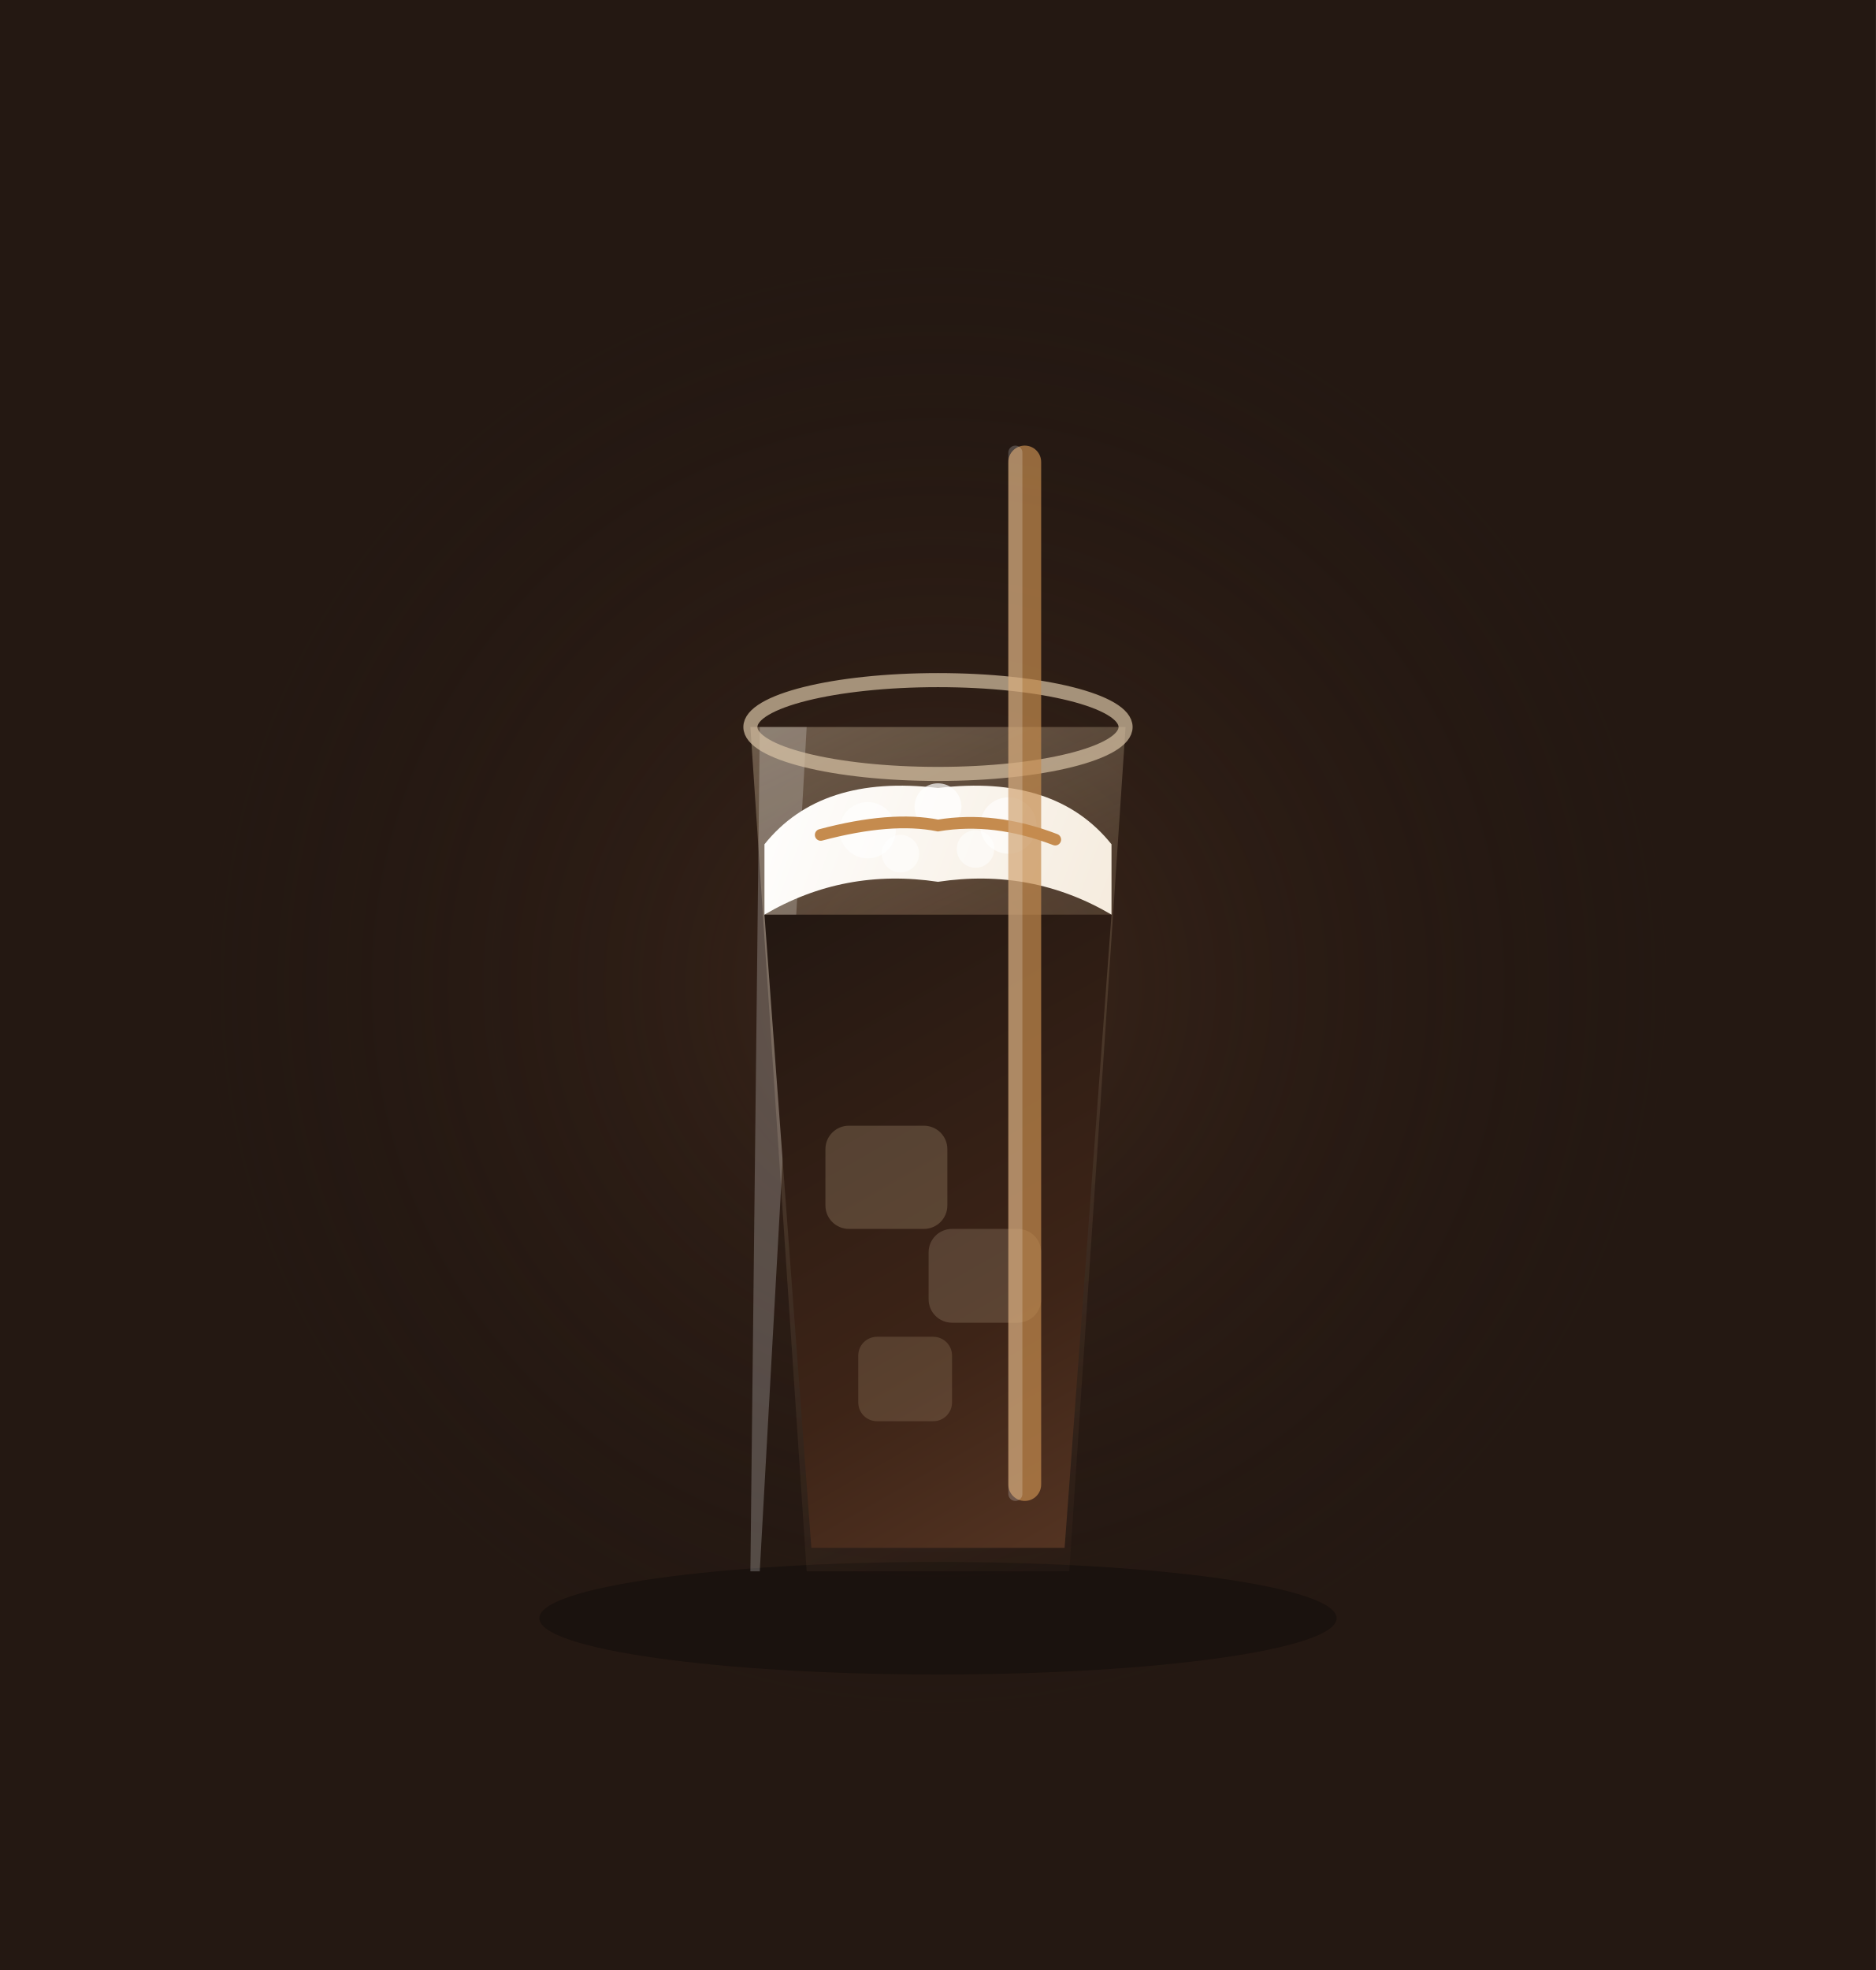
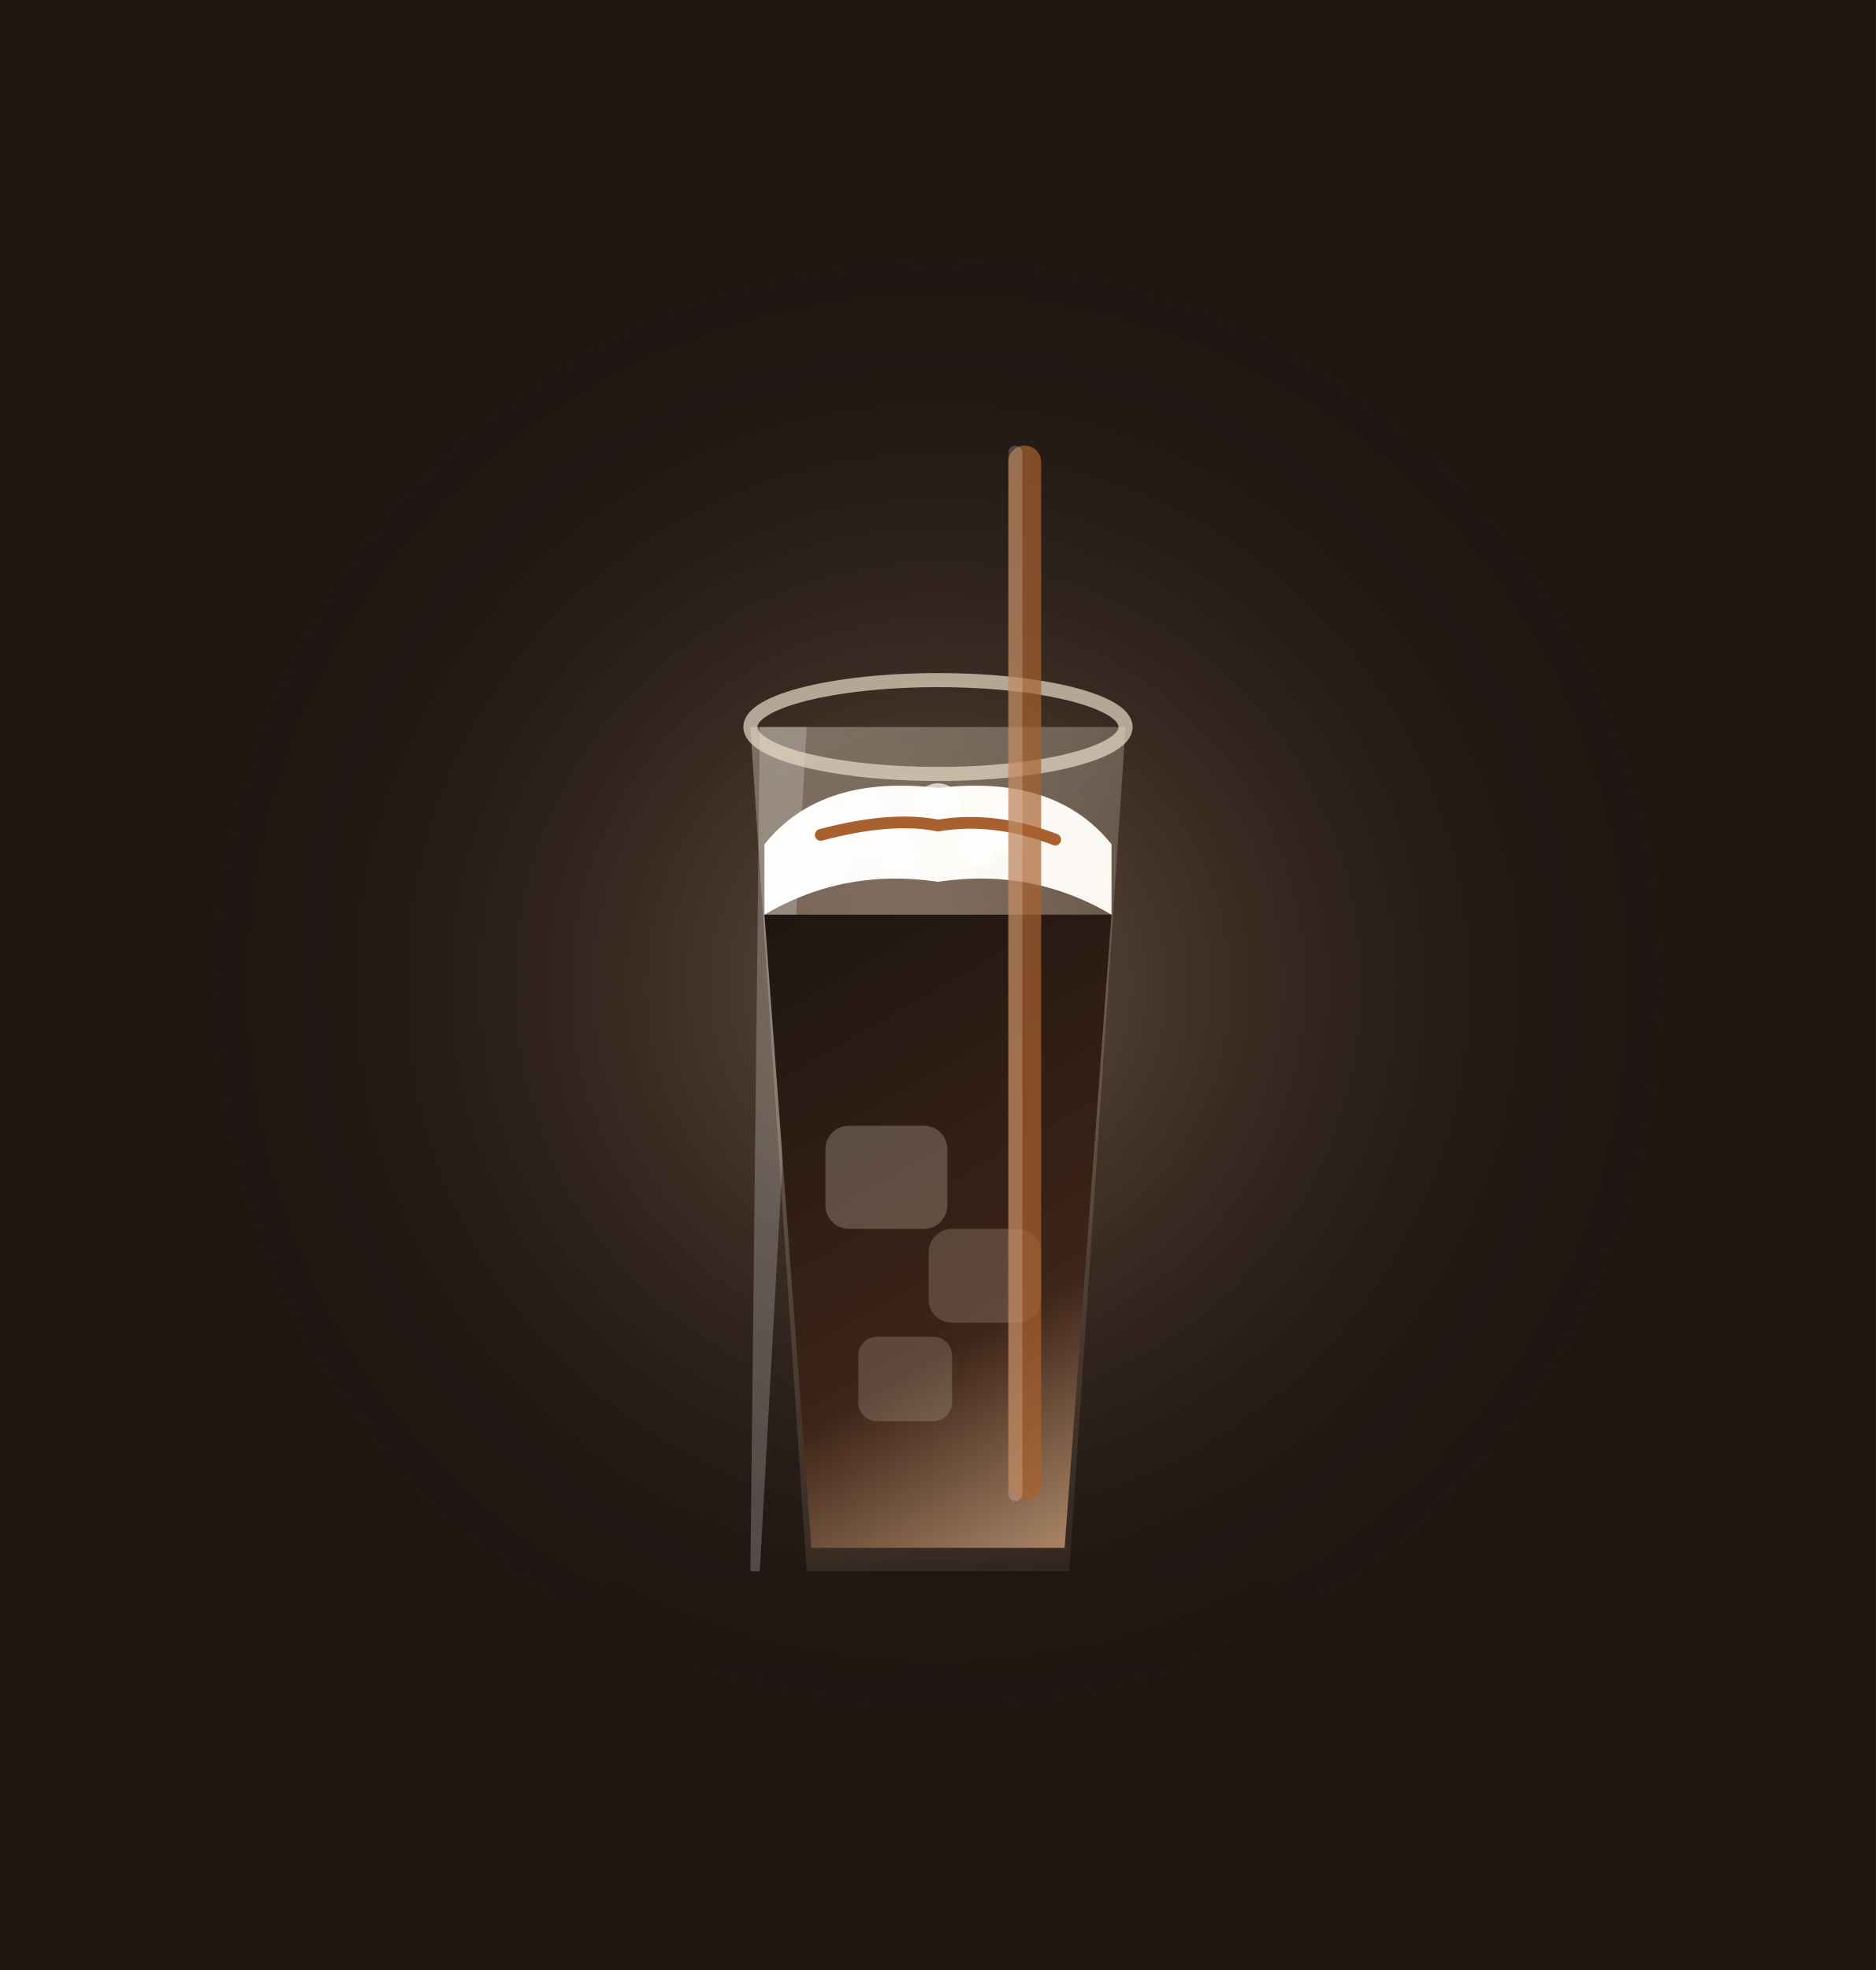
<svg xmlns="http://www.w3.org/2000/svg" viewBox="0 0 400 420" fill="none">
  <defs>
    <radialGradient id="glow2" cx="200" cy="210" r="160" gradientUnits="userSpaceOnUse">
-       <stop offset="0%" stop-color="#5A3825" stop-opacity="0.45" />
-       <stop offset="100%" stop-color="#241812" stop-opacity="0" />
+       <stop offset="0%" stop-color="#C9A27E" stop-opacity="0.45" />
+       <stop offset="100%" stop-color="#1F1612" stop-opacity="0" />
    </radialGradient>
    <linearGradient id="glassGrad" x1="155" y1="150" x2="245" y2="340" gradientUnits="userSpaceOnUse">
-       <stop offset="0%" stop-color="#D8C3A5" stop-opacity="0.9" />
-       <stop offset="30%" stop-color="#C7AE8C" stop-opacity="0.5" />
-       <stop offset="100%" stop-color="#5A3825" stop-opacity="0.2" />
+       <stop offset="0%" stop-color="#EADBC8" stop-opacity="0.9" />
+       <stop offset="30%" stop-color="#EADBC8" stop-opacity="0.5" />
+       <stop offset="100%" stop-color="#C9A27E" stop-opacity="0.2" />
    </linearGradient>
    <linearGradient id="coldBrewLiquid" x1="160" y1="200" x2="240" y2="340" gradientUnits="userSpaceOnUse">
-       <stop offset="0%" stop-color="#241812" />
+       <stop offset="0%" stop-color="#1F1612" />
      <stop offset="60%" stop-color="#3D2417" />
-       <stop offset="100%" stop-color="#5A3825" />
+       <stop offset="100%" stop-color="#C9A27E" />
    </linearGradient>
    <linearGradient id="foamGrad" x1="160" y1="165" x2="240" y2="195" gradientUnits="userSpaceOnUse">
      <stop offset="0%" stop-color="#FFFFFF" />
-       <stop offset="100%" stop-color="#F5EBDD" />
+       <stop offset="100%" stop-color="#FBF7F1" />
    </linearGradient>
  </defs>
-   <rect width="400" height="420" fill="#241812" />
+   <rect width="400" height="420" fill="#1F1612" />
  <circle cx="200" cy="210" r="160" fill="url(#glow2)" />
-   <ellipse cx="200" cy="345" rx="85" ry="12" fill="#18100C" opacity="0.8" />
+   <ellipse cx="200" cy="345" rx="85" ry="12" fill="#1F1612" opacity="0.8" />
  <path d="M160 155 H240 L228 335 H172 Z" fill="url(#glassGrad)" opacity="0.45" />
  <path d="M162 155 H172 L162 335 H160 Z" fill="#FFFFFF" opacity="0.22" />
  <path d="M163 195 H237 L227 330 H173 Z" fill="url(#coldBrewLiquid)" />
-   <rect x="176" y="240" width="26" height="22" rx="5" fill="#C7AE8C" opacity="0.25" />
-   <rect x="198" y="262" width="24" height="20" rx="5" fill="#D8C3A5" opacity="0.2" />
-   <rect x="183" y="285" width="20" height="18" rx="4" fill="#C7AE8C" opacity="0.2" />
+   <rect x="176" y="240" width="26" height="22" rx="5" fill="#EADBC8" opacity="0.25" />
+   <rect x="198" y="262" width="24" height="20" rx="5" fill="#EADBC8" opacity="0.2" />
+   <rect x="183" y="285" width="20" height="18" rx="4" fill="#EADBC8" opacity="0.2" />
  <path d="M163 180 Q175 165 200 168 Q225 165 237 180 L237 195 Q220 185 200 188 Q180 185 163 195 Z" fill="url(#foamGrad)" />
  <circle cx="185" cy="177" r="6" fill="#FFFFFF" opacity="0.6" />
  <circle cx="200" cy="172" r="5" fill="#FFFFFF" opacity="0.7" />
  <circle cx="215" cy="176" r="6" fill="#FFFFFF" opacity="0.6" />
  <circle cx="192" cy="182" r="4" fill="#FFFFFF" opacity="0.5" />
  <circle cx="208" cy="181" r="4" fill="#FFFFFF" opacity="0.5" />
-   <path d="M175 178 Q190 174 200 176 Q212 174 225 179" stroke="#C58B4E" stroke-width="2.5" stroke-linecap="round" fill="none" />
-   <ellipse cx="200" cy="155" rx="40" ry="10" fill="none" stroke="#D8C3A5" stroke-width="3" opacity="0.7" />
-   <rect x="215" y="95" width="7" height="225" rx="3.5" fill="#C58B4E" opacity="0.7" />
+   <path d="M175 178 Q190 174 200 176 Q212 174 225 179" stroke="#A8612E" stroke-width="2.5" stroke-linecap="round" fill="none" />
+   <ellipse cx="200" cy="155" rx="40" ry="10" fill="none" stroke="#EADBC8" stroke-width="3" opacity="0.7" />
+   <rect x="215" y="95" width="7" height="225" rx="3.5" fill="#A8612E" opacity="0.7" />
  <rect x="215" y="95" width="3" height="225" rx="1.5" fill="#FFFFFF" opacity="0.2" />
</svg>
